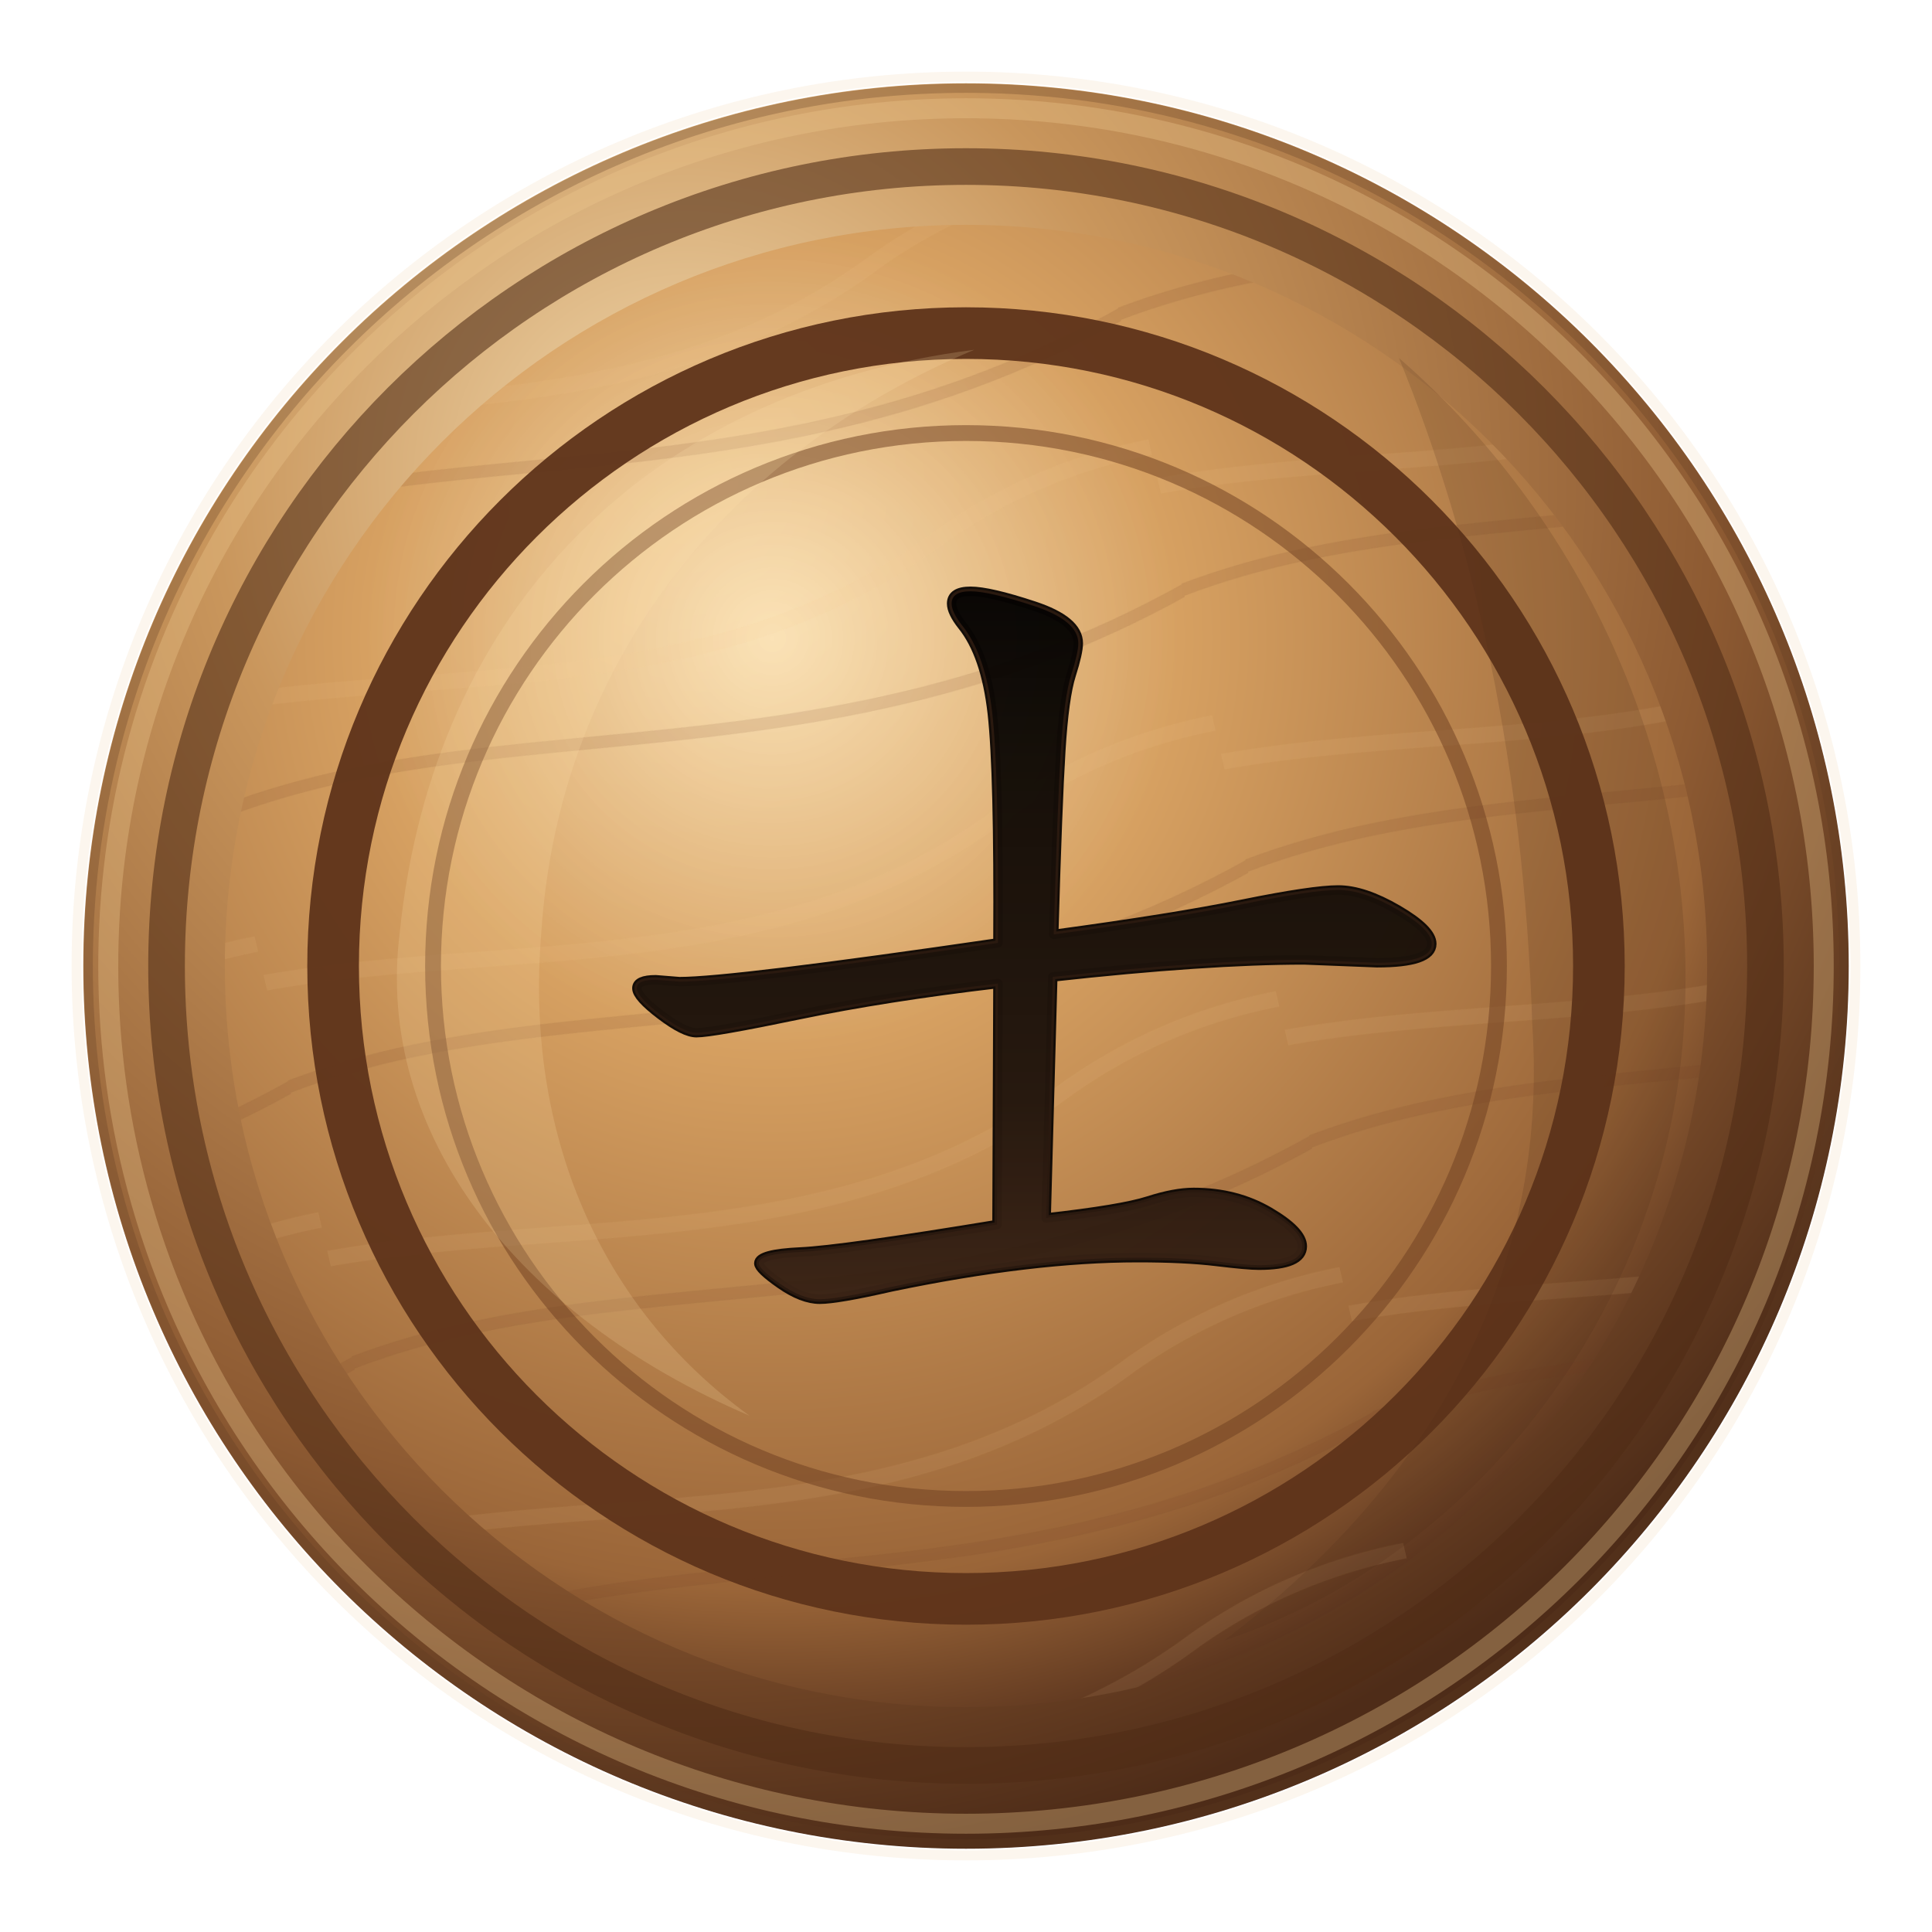
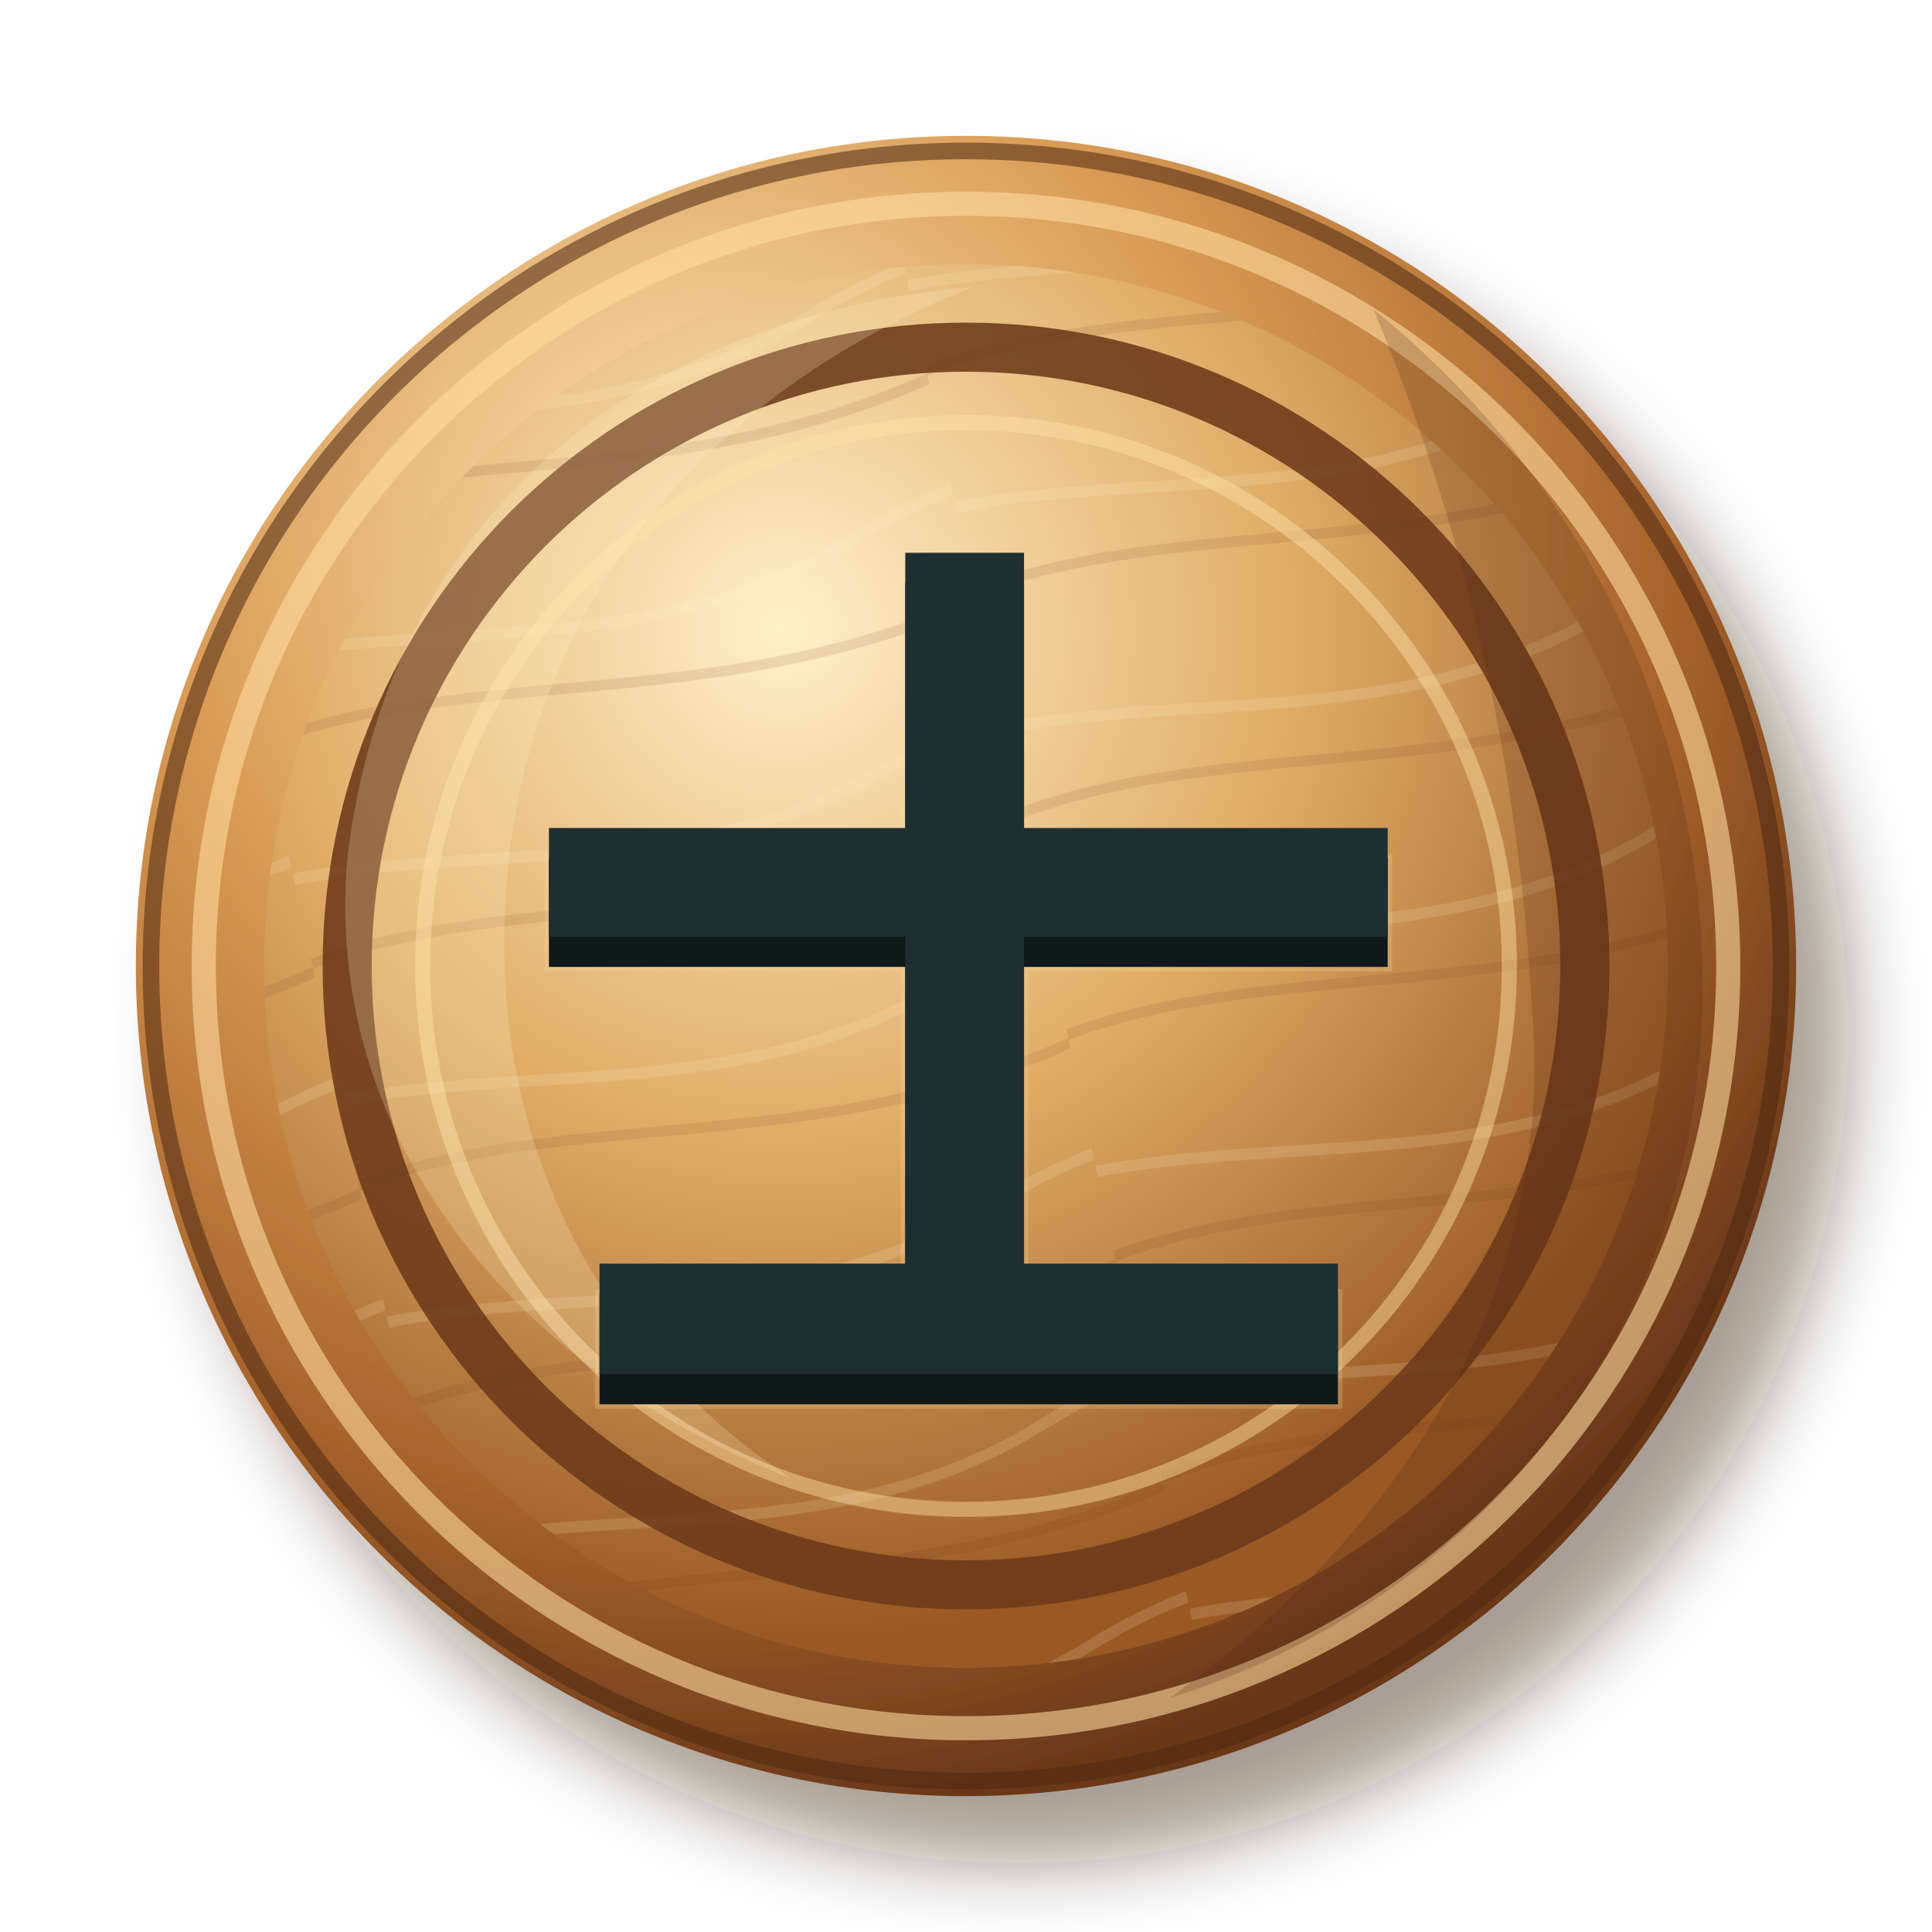
- <svg xmlns="http://www.w3.org/2000/svg" shape-rendering="geometricPrecision" viewBox="-6 -6 232 232" role="img" aria-labelledby="title desc">
+ <svg xmlns="http://www.w3.org/2000/svg" shape-rendering="geometricPrecision" text-rendering="geometricPrecision" viewBox="-18 -18 256 256" role="img" aria-labelledby="title desc">
  <defs>
-     <radialGradient id="black-shi-body" cx="34%" cy="22%" r="80%">
-       <stop offset="0" stop-color="#f2d9ad" />
-       <stop offset="0.34" stop-color="#c9965c" />
-       <stop offset="0.74" stop-color="#8d5a32" />
-       <stop offset="1" stop-color="#4e2c18" />
+     <filter id="black-shi-shadow" x="-20%" y="-20%" width="145%" height="145%" color-interpolation-filters="sRGB">
+       <feDropShadow dx="7" dy="9" stdDeviation="5" flood-color="#2a1608" flood-opacity="0.42" />
+     </filter>
+     <radialGradient id="black-shi-body" cx="34%" cy="24%" r="78%">
+       <stop offset="0" stop-color="#ffe8b9" />
+       <stop offset="0.42" stop-color="#d99b55" />
+       <stop offset="0.76" stop-color="#a7632c" />
+       <stop offset="1" stop-color="#6b3819" />
    </radialGradient>
-     <radialGradient id="black-shi-face" cx="37%" cy="28%" r="76%">
-       <stop offset="0" stop-color="#ffe8bd" stop-opacity="0.86" />
-       <stop offset="0.36" stop-color="#d6a061" />
-       <stop offset="0.84" stop-color="#9a6538" />
-       <stop offset="1" stop-color="#59331d" />
+     <radialGradient id="black-shi-face" cx="37%" cy="26%" r="72%">
+       <stop offset="0" stop-color="#fff0ca" />
+       <stop offset="0.5" stop-color="#e0ad68" />
+       <stop offset="1" stop-color="#9a5824" />
    </radialGradient>
-     <linearGradient id="black-shi-glyph-floor" x1="0" y1="0" x2="0" y2="1">
-       <stop offset="0" stop-color="#050302" />
-       <stop offset="0.24" stop-color="#120c07" />
-       <stop offset="0.72" stop-color="#24160d" />
-       <stop offset="1" stop-color="#3a2415" />
+     <linearGradient id="black-shi-rim-light" x1="0" y1="0" x2="0" y2="1">
+       <stop offset="0" stop-color="#ffe6ae" stop-opacity="0.92" />
+       <stop offset="0.55" stop-color="#c9853e" stop-opacity="0.35" />
+       <stop offset="1" stop-color="#5d2f14" stop-opacity="0.78" />
    </linearGradient>
-     <pattern id="black-shi-grain" width="118" height="34" patternUnits="userSpaceOnUse" patternTransform="rotate(-13)">
-       <path d="M -28 16 C 10 4, 50 31, 91 13 C 113 4, 137 8, 156 21" fill="none" stroke="#f3c88e" stroke-width="1.9" stroke-opacity="0.12" />
-       <path d="M -14 29 C 28 15, 68 43, 124 24" fill="none" stroke="#6e3e20" stroke-width="1.5" stroke-opacity="0.16" />
+     <pattern id="black-shi-grain" width="96" height="30" patternUnits="userSpaceOnUse" patternTransform="rotate(-12)">
+       <path d="M -20 13 C 12 4, 46 25, 82 12 C 104 4, 124 7, 142 18" fill="none" stroke="#fff2c7" stroke-width="1.5" stroke-opacity="0.18" />
+       <path d="M -12 25 C 24 13, 59 35, 105 21" fill="none" stroke="#6c3718" stroke-width="1.4" stroke-opacity="0.13" />
    </pattern>
  </defs>
-   <circle cx="110" cy="110" r="106" fill="url(#black-shi-body)" />
-   <circle cx="110" cy="110" r="103" fill="none" stroke="#efc98f" stroke-width="2.4" stroke-opacity="0.34" />
-   <circle cx="110" cy="110" r="96" fill="none" stroke="#4f2b16" stroke-width="4.4" stroke-opacity="0.58" />
-   <circle cx="110" cy="110" r="89" fill="url(#black-shi-face)" />
-   <circle cx="110" cy="110" r="89" fill="url(#black-shi-grain)" opacity="0.8" />
-   <circle cx="110" cy="110" r="76" fill="none" stroke="#5f341b" stroke-width="6.2" stroke-opacity="0.95" />
-   <circle cx="110" cy="110" r="64" fill="none" stroke="#704021" stroke-width="1.9" stroke-opacity="0.52" />
-   <path d="M 42 106 C 46 67, 72 41, 111 36 C 80 49, 61 75, 59 106 C 57 130, 66 151, 84 164 C 56 152, 39 130, 42 106 Z" fill="#ffe2ae" opacity="0.18" />
-   <path d="M 162 37 C 185 57, 199 88, 196 120 C 193 152, 171 181, 141 191 C 166 172, 180 147, 178 117 C 177 86, 171 59, 162 37 Z" fill="#4c2a16" opacity="0.18" />
-   <g fill="none" stroke="#0b0603" stroke-width="10" stroke-linejoin="round" stroke-linecap="round" opacity="0.96">
-     <path d="M 558 -333 Q 684 -350 758 -365 Q 832 -380 859 -380 Q 886 -380 922 -359 Q 958 -338 958 -323 Q 958 -303 900 -303 L 823 -306 Q 720 -306 557 -288 L 550 -33 Q 630 -42 658 -51 Q 686 -60 706 -60 Q 751 -60 786 -39.5 Q 821 -19 821 -3 Q 821 17 775 17 Q 763 17 730 13 Q 697 9 647 9 Q 535 9 386 40 Q 329 53 310.5 53 Q 292 53 269 37 Q 246 21 246 15 Q 246 5 290 3 Q 334 1 498 -26 L 499 -281 Q 380 -267 288.5 -248 Q 197 -229 180 -229 Q 167 -229 142 -248 Q 117 -267 117 -276 Q 117 -285 137 -285 L 162 -283 Q 218 -283 499 -324 Q 500 -505 493 -567 Q 486 -629 461 -660 Q 450 -674 450 -683 Q 450 -696 470 -696 Q 490 -696 537 -680.5 Q 584 -665 584 -641 Q 584 -631 576.5 -607.5 Q 569 -584 565.5 -527.5 Q 562 -471 558 -333 Z" transform="translate(57.20 144.00) scale(0.1135)" />
-   </g>
-   <g fill="none" stroke="#2b1a0f" stroke-width="5.2" stroke-linejoin="round" stroke-linecap="round" opacity="0.98">
-     <path d="M 558 -333 Q 684 -350 758 -365 Q 832 -380 859 -380 Q 886 -380 922 -359 Q 958 -338 958 -323 Q 958 -303 900 -303 L 823 -306 Q 720 -306 557 -288 L 550 -33 Q 630 -42 658 -51 Q 686 -60 706 -60 Q 751 -60 786 -39.5 Q 821 -19 821 -3 Q 821 17 775 17 Q 763 17 730 13 Q 697 9 647 9 Q 535 9 386 40 Q 329 53 310.5 53 Q 292 53 269 37 Q 246 21 246 15 Q 246 5 290 3 Q 334 1 498 -26 L 499 -281 Q 380 -267 288.5 -248 Q 197 -229 180 -229 Q 167 -229 142 -248 Q 117 -267 117 -276 Q 117 -285 137 -285 L 162 -283 Q 218 -283 499 -324 Q 500 -505 493 -567 Q 486 -629 461 -660 Q 450 -674 450 -683 Q 450 -696 470 -696 Q 490 -696 537 -680.5 Q 584 -665 584 -641 Q 584 -631 576.5 -607.5 Q 569 -584 565.5 -527.5 Q 562 -471 558 -333 Z" transform="translate(57.20 144.00) scale(0.1135)" />
-   </g>
-   <g fill="url(#black-shi-glyph-floor)" opacity="0.98">
-     <path d="M 558 -333 Q 684 -350 758 -365 Q 832 -380 859 -380 Q 886 -380 922 -359 Q 958 -338 958 -323 Q 958 -303 900 -303 L 823 -306 Q 720 -306 557 -288 L 550 -33 Q 630 -42 658 -51 Q 686 -60 706 -60 Q 751 -60 786 -39.5 Q 821 -19 821 -3 Q 821 17 775 17 Q 763 17 730 13 Q 697 9 647 9 Q 535 9 386 40 Q 329 53 310.5 53 Q 292 53 269 37 Q 246 21 246 15 Q 246 5 290 3 Q 334 1 498 -26 L 499 -281 Q 380 -267 288.5 -248 Q 197 -229 180 -229 Q 167 -229 142 -248 Q 117 -267 117 -276 Q 117 -285 137 -285 L 162 -283 Q 218 -283 499 -324 Q 500 -505 493 -567 Q 486 -629 461 -660 Q 450 -674 450 -683 Q 450 -696 470 -696 Q 490 -696 537 -680.5 Q 584 -665 584 -641 Q 584 -631 576.5 -607.5 Q 569 -584 565.5 -527.5 Q 562 -471 558 -333 Z" transform="translate(57.20 144.00) scale(0.1135)" />
-   </g>
-   <circle cx="110" cy="110" r="106.8" fill="none" stroke="#f0d2a4" stroke-width="1.2" stroke-opacity="0.18" />
-   <circle cx="110" cy="110" r="105.4" fill="none" stroke="#5f3b22" stroke-width="1.1" stroke-opacity="0.28" />
+   <circle cx="110" cy="110" r="110" fill="url(#black-shi-body)" filter="url(#black-shi-shadow)" />
+   <circle cx="110" cy="110" r="108" fill="none" stroke="#4d2811" stroke-width="2.2" stroke-opacity="0.55" />
+   <circle cx="110" cy="110" r="101" fill="none" stroke="#ffdda0" stroke-width="3.2" stroke-opacity="0.58" />
+   <circle cx="110" cy="110" r="93" fill="url(#black-shi-face)" />
+   <circle cx="110" cy="110" r="93" fill="url(#black-shi-grain)" opacity="0.9" />
+   <circle cx="110" cy="110" r="82" fill="none" stroke="#6d3a19" stroke-width="6.5" stroke-opacity="0.88" />
+   <circle cx="110" cy="110" r="72" fill="none" stroke="#ffe2a8" stroke-width="2" stroke-opacity="0.45" />
+   <path d="M 28 96 C 33 52, 65 24, 111 20 C 73 35, 51 65, 49 101 C 47 133, 61 161, 87 178 C 49 163, 25 132, 28 96 Z" fill="#fff1c5" opacity="0.22" />
+   <path d="M 164 23 C 195 48, 211 86, 207 124 C 203 163, 175 195, 137 207 C 169 184, 188 152, 185 116 C 183 78, 174 47, 164 23 Z" fill="#4a250f" opacity="0.2" />
+   <text x="110" y="120" text-anchor="middle" dominant-baseline="middle" font-family="STKaiti, KaiTi, DFKai-SB, BiauKai, Songti SC, serif" font-size="122" font-weight="900" fill="#0f191a" stroke="#f8d99b" stroke-width="1.2" stroke-opacity="0.24" paint-order="stroke fill">士</text>
+   <text x="110" y="116" text-anchor="middle" dominant-baseline="middle" font-family="STKaiti, KaiTi, DFKai-SB, BiauKai, Songti SC, serif" font-size="122" font-weight="900" fill="#1f2f31">士</text>
</svg>
